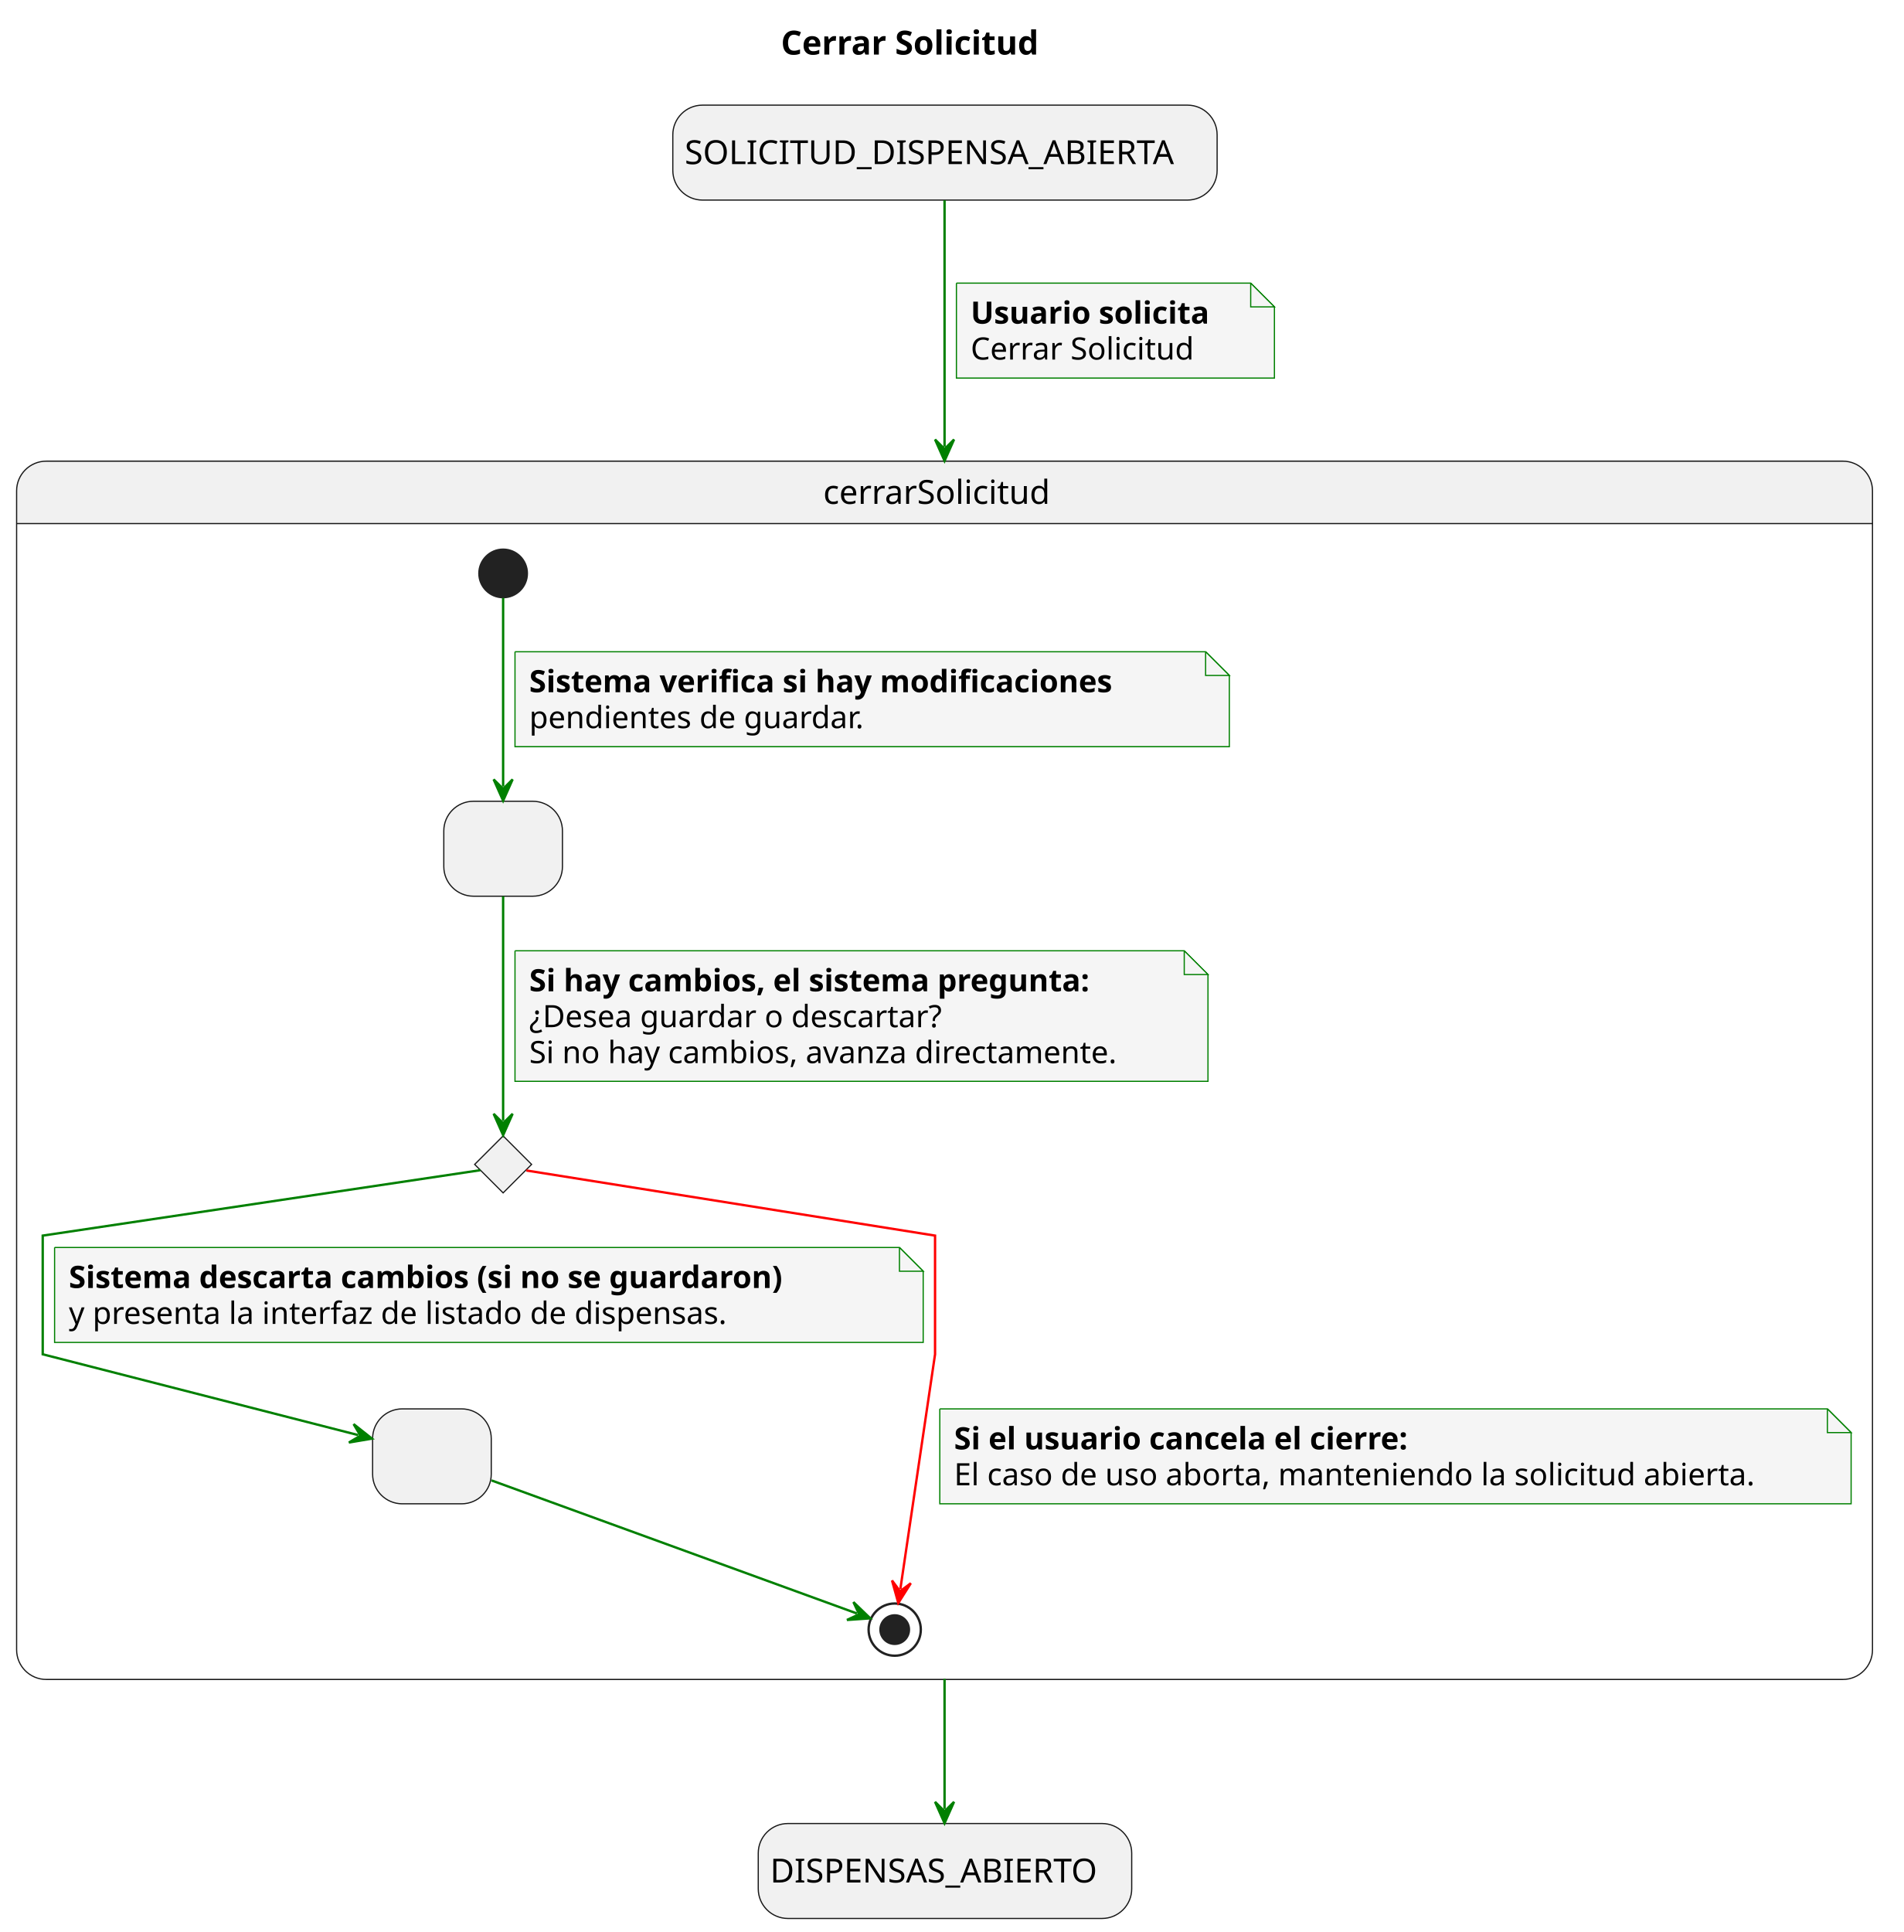
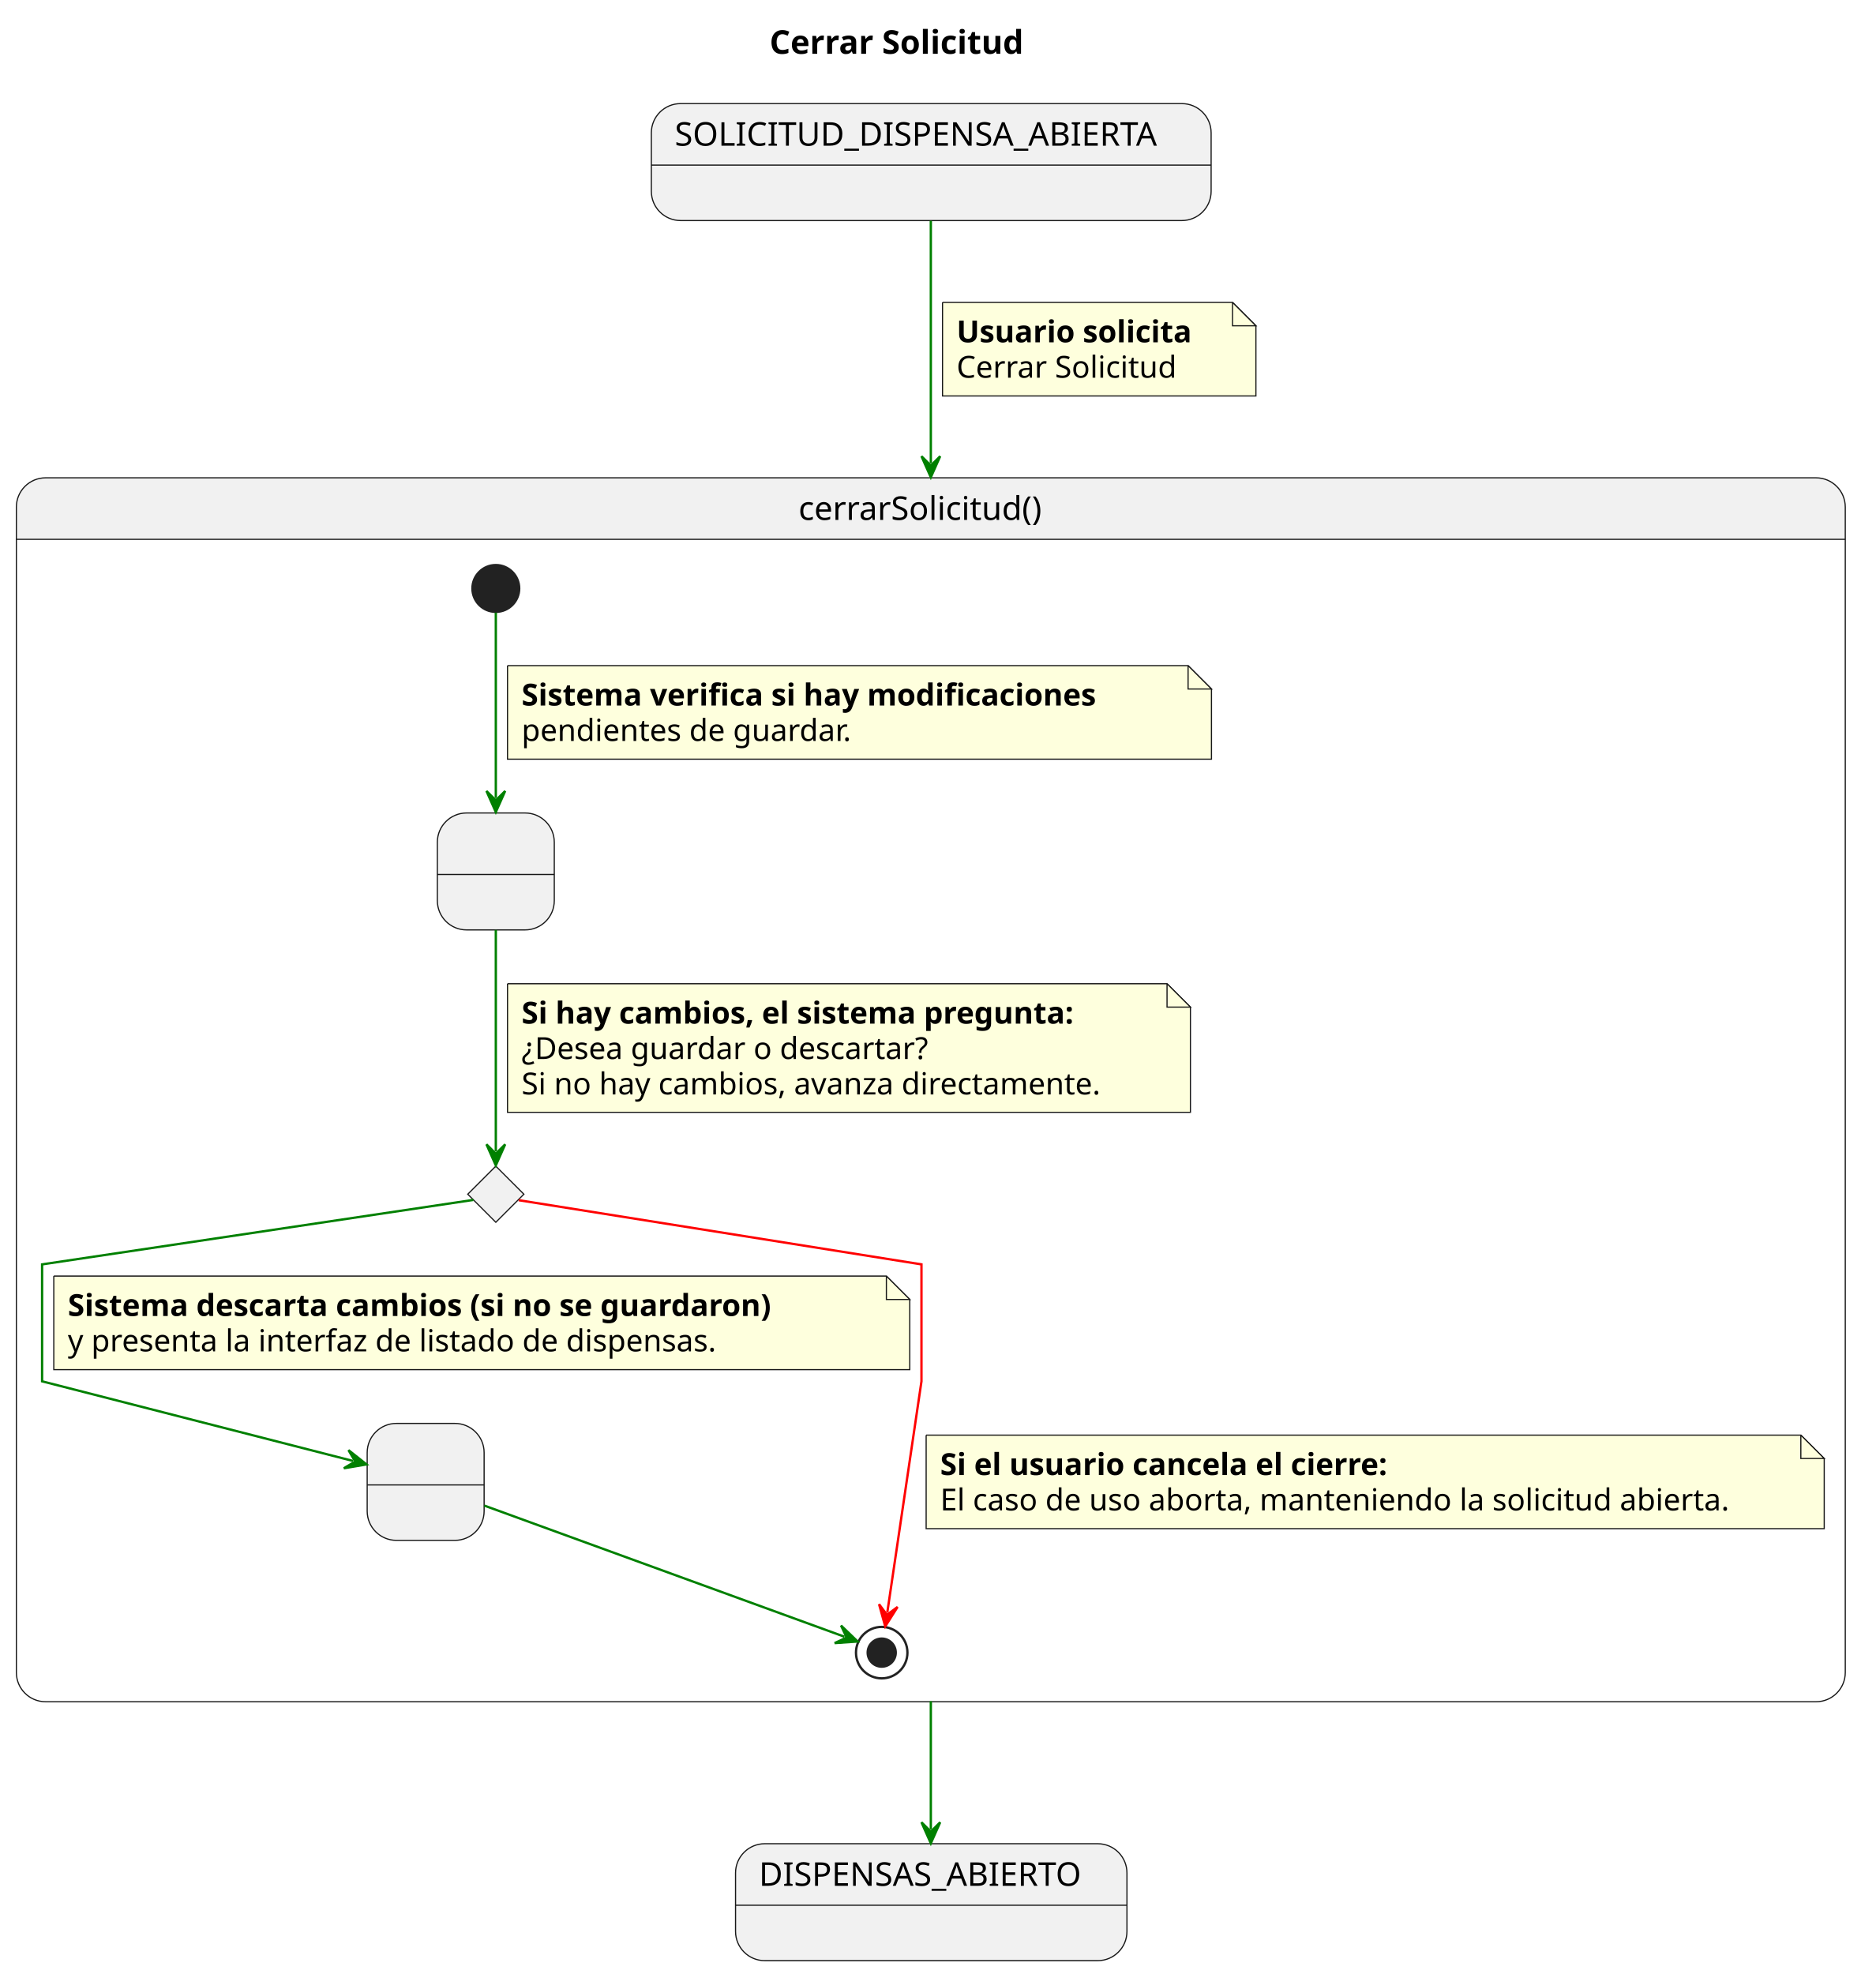
- <svg xmlns="http://www.w3.org/2000/svg" contentStyleType="text/css" data-diagram-type="STATE" height="814px" preserveAspectRatio="none" style="width:802px;height:814px;background:#FFFFFF;" version="1.1" viewBox="0 0 802 814" width="802px" zoomAndPan="magnify">
+ <svg xmlns="http://www.w3.org/2000/svg" contentStyleType="text/css" data-diagram-type="STATE" height="844px" preserveAspectRatio="none" style="width:802px;height:844px;background:#FFFFFF;" version="1.1" viewBox="0 0 802 844" width="802px" zoomAndPan="magnify">
  <defs />
  <g>
    <g class="title" data-source-line="1">
      <text fill="#000000" font-family="sans-serif" font-size="14" font-weight="bold" lengthAdjust="spacing" textLength="123.881" x="329.06" y="22.995">Cerrar Solicitud</text>
    </g>
-     <rect fill="#F1F1F1" height="40" rx="12.5" ry="12.5" style="stroke:#181818;stroke-width:0.5;" width="229.352" x="283.5" y="44.297" />
-     <text fill="#000000" font-family="sans-serif" font-size="14" lengthAdjust="spacing" textLength="219.352" x="288.5" y="69.144">SOLICITUD_DISPENSA_ABIERTA</text>
-     <rect fill="#F1F1F1" height="40" rx="12.5" ry="12.5" style="stroke:#181818;stroke-width:0.5;" width="157.362" x="319.5" y="768.297" />
-     <text fill="#000000" font-family="sans-serif" font-size="14" lengthAdjust="spacing" textLength="147.362" x="324.5" y="793.144">DISPENSAS_ABIERTO</text>
-     <path d="M19.5,194.297 L776.5,194.297 A12.5,12.5 0 0 1 789,206.797 L789,220.594 L7,220.594 L7,206.797 A12.5,12.5 0 0 1 19.5,194.297" fill="#F1F1F1" />
-     <rect fill="none" height="513.297" rx="12.5" ry="12.5" style="stroke:#181818;stroke-width:0.5;" width="782" x="7" y="194.297" />
-     <line style="stroke:#181818;stroke-width:0.5;" x1="7" x2="789" y1="220.594" y2="220.594" />
-     <text fill="#000000" font-family="sans-serif" font-size="14" lengthAdjust="spacing" textLength="102.225" x="346.888" y="212.292">cerrarSolicitud</text>
-     <rect fill="#F1F1F1" height="40" rx="12.5" ry="12.5" style="stroke:#181818;stroke-width:0.5;" width="50" x="187" y="337.594" />
-     <text fill="#000000" font-family="sans-serif" font-size="14" lengthAdjust="spacing" textLength="4.45" x="209.775" y="362.44"> </text>
+     <g id="startState">
+       <rect fill="#F1F1F1" height="50" rx="12.5" ry="12.5" style="stroke:#181818;stroke-width:0.5;" width="239.352" x="278.5" y="44.297" />
+       <line style="stroke:#181818;stroke-width:0.5;" x1="278.5" x2="517.852" y1="70.594" y2="70.594" />
+       <text fill="#000000" font-family="sans-serif" font-size="14" lengthAdjust="spacing" textLength="219.352" x="288.5" y="62.292">SOLICITUD_DISPENSA_ABIERTA</text>
+     </g>
+     <g id="endState">
+       <rect fill="#F1F1F1" height="50" rx="12.5" ry="12.5" style="stroke:#181818;stroke-width:0.5;" width="167.362" x="314.5" y="788.297" />
+       <line style="stroke:#181818;stroke-width:0.5;" x1="314.5" x2="481.862" y1="814.594" y2="814.594" />
+       <text fill="#000000" font-family="sans-serif" font-size="14" lengthAdjust="spacing" textLength="147.362" x="324.5" y="806.292">DISPENSAS_ABIERTO</text>
+     </g>
+     <path d="M19.5,204.297 L776.5,204.297 A12.5,12.5 0 0 1 789,216.797 L789,230.594 L7,230.594 L7,216.797 A12.5,12.5 0 0 1 19.5,204.297" fill="#F1F1F1" />
+     <rect fill="none" height="523.297" rx="12.5" ry="12.5" style="stroke:#181818;stroke-width:0.5;" width="782" x="7" y="204.297" />
+     <line style="stroke:#181818;stroke-width:0.5;" x1="7" x2="789" y1="230.594" y2="230.594" />
+     <text fill="#000000" font-family="sans-serif" font-size="14" lengthAdjust="spacing" textLength="113.148" x="341.426" y="222.292">cerrarSolicitud()</text>
+     <g id="cerrarSolicitud.VerificarCambios">
+       <rect fill="#F1F1F1" height="50" rx="12.5" ry="12.5" style="stroke:#181818;stroke-width:0.5;" width="50" x="187" y="347.594" />
+       <line style="stroke:#181818;stroke-width:0.5;" x1="187" x2="237" y1="373.891" y2="373.891" />
+       <text fill="#000000" font-family="sans-serif" font-size="14" lengthAdjust="spacing" textLength="4.45" x="209.775" y="365.589"> </text>
+     </g>
    <g class="entity" data-entity="DecisionUsuario" data-uid="ent0006" id="entity_DecisionUsuario">
-       <polygon fill="#F1F1F1" points="212,478.594,224,490.594,212,502.594,200,490.594,212,478.594" style="stroke:#181818;stroke-width:0.5;" />
+       <polygon fill="#F1F1F1" points="212,498.594,224,510.594,212,522.594,200,510.594,212,498.594" style="stroke:#181818;stroke-width:0.5;" />
    </g>
-     <rect fill="#F1F1F1" height="40" rx="12.5" ry="12.5" style="stroke:#181818;stroke-width:0.5;" width="50" x="157" y="593.594" />
-     <text fill="#000000" font-family="sans-serif" font-size="14" lengthAdjust="spacing" textLength="4.45" x="179.775" y="618.44"> </text>
-     <ellipse cx="212" cy="241.594" fill="#222222" rx="10" ry="10" style="stroke:#222222;stroke-width:1;" />
-     <ellipse cx="377" cy="686.594" fill="none" rx="11" ry="11" style="stroke:#222222;stroke-width:1;" />
-     <ellipse cx="377" cy="686.594" fill="#222222" rx="6" ry="6" style="stroke:#222222;stroke-width:1;" />
-     <g class="link" data-entity-1=".start.cerrarSolicitud" data-entity-2="VerificarCambios" data-source-line="26" data-uid="lnk4" id="link_.start.cerrarSolicitud_VerificarCambios">
-       <path d="M212,251.924 C212,270.534 212,306.614 212,331.374" fill="none" id="*start*cerrarSolicitud-to-VerificarCambios" style="stroke:#008000;stroke-width:1;" />
-       <polygon fill="#008000" points="212,337.374,216,328.374,212,332.374,208,328.374,212,337.374" style="stroke:#008000;stroke-width:1;" />
-       <path d="M217,274.594 L217,314.594 L518,314.594 L518,284.594 L508,274.594 L217,274.594" fill="#F5F5F5" style="stroke:#008000;stroke-width:0.5;" />
-       <path d="M508,274.594 L508,284.594 L518,284.594 L508,274.594" fill="#F5F5F5" style="stroke:#008000;stroke-width:0.5;" />
-       <text fill="#000000" font-family="sans-serif" font-size="13" font-weight="bold" lengthAdjust="spacing" textLength="280.185" x="223" y="291.661">Sistema verifica si hay modificaciones</text>
-       <text fill="#000000" font-family="sans-serif" font-size="13" lengthAdjust="spacing" textLength="152.471" x="223" y="306.793">pendientes de guardar.</text>
+     <g id="cerrarSolicitud.MostrarListado">
+       <rect fill="#F1F1F1" height="50" rx="12.5" ry="12.5" style="stroke:#181818;stroke-width:0.5;" width="50" x="157" y="608.594" />
+       <line style="stroke:#181818;stroke-width:0.5;" x1="157" x2="207" y1="634.891" y2="634.891" />
+       <text fill="#000000" font-family="sans-serif" font-size="14" lengthAdjust="spacing" textLength="4.45" x="179.775" y="626.589"> </text>
    </g>
-     <g class="link" data-entity-1="VerificarCambios" data-entity-2="DecisionUsuario" data-source-line="33" data-uid="lnk5" id="link_VerificarCambios_DecisionUsuario">
-       <path d="M212,377.644 C212,405.314 212,449.784 212,472.264" fill="none" id="VerificarCambios-to-DecisionUsuario" style="stroke:#008000;stroke-width:1;" />
-       <polygon fill="#008000" points="212,478.264,216,469.264,212,473.264,208,469.264,212,478.264" style="stroke:#008000;stroke-width:1;" />
-       <path d="M217,400.594 L217,455.594 L509,455.594 L509,410.594 L499,400.594 L217,400.594" fill="#F5F5F5" style="stroke:#008000;stroke-width:0.5;" />
-       <path d="M499,400.594 L499,410.594 L509,410.594 L499,400.594" fill="#F5F5F5" style="stroke:#008000;stroke-width:0.5;" />
-       <text fill="#000000" font-family="sans-serif" font-size="13" font-weight="bold" lengthAdjust="spacing" textLength="271.432" x="223" y="417.661">Si hay cambios, el sistema pregunta:</text>
-       <text fill="#000000" font-family="sans-serif" font-size="13" lengthAdjust="spacing" textLength="188.151" x="223" y="432.793">¿Desea guardar o descartar?</text>
-       <text fill="#000000" font-family="sans-serif" font-size="13" lengthAdjust="spacing" textLength="269.318" x="223" y="447.926">Si no hay cambios, avanza directamente.</text>
+     <ellipse cx="212" cy="251.594" fill="#222222" rx="10" ry="10" style="stroke:#222222;stroke-width:1;" />
+     <ellipse cx="377" cy="706.594" fill="none" rx="11" ry="11" style="stroke:#222222;stroke-width:1;" />
+     <ellipse cx="377" cy="706.594" fill="#222222" rx="6" ry="6" style="stroke:#222222;stroke-width:1;" />
+     <g class="link" data-entity-1=".start.cerrarSolicitud" data-entity-2="VerificarCambios" data-source-line="19" data-uid="lnk4" id="link_.start.cerrarSolicitud_VerificarCambios">
+       <path d="M212,261.934 C212,280.124 212,314.834 212,341.204" fill="none" id="*start*cerrarSolicitud-to-VerificarCambios" style="stroke:#008000;stroke-width:1;" />
+       <polygon fill="#008000" points="212,347.204,216,338.204,212,342.204,208,338.204,212,347.204" style="stroke:#008000;stroke-width:1;" />
+       <path d="M217,284.594 L217,324.594 L518,324.594 L518,294.594 L508,284.594 L217,284.594" fill="#FEFFDD" style="stroke:#181818;stroke-width:0.5;" />
+       <path d="M508,284.594 L508,294.594 L518,294.594 L508,284.594" fill="#FEFFDD" style="stroke:#181818;stroke-width:0.5;" />
+       <text fill="#000000" font-family="sans-serif" font-size="13" font-weight="bold" lengthAdjust="spacing" textLength="280.185" x="223" y="301.661">Sistema verifica si hay modificaciones</text>
+       <text fill="#000000" font-family="sans-serif" font-size="13" lengthAdjust="spacing" textLength="152.471" x="223" y="316.793">pendientes de guardar.</text>
    </g>
-     <g class="link" data-entity-1="DecisionUsuario" data-entity-2=".end.cerrarSolicitud" data-source-line="41" data-uid="lnk7" id="link_DecisionUsuario_.end.cerrarSolicitud">
-       <path d="M221.79,493.154 C259.59,499.174 394,520.594 394,520.594 C394,520.594 394,570.594 394,570.594 C394,570.594 383.548,641.308 379.387,669.448" fill="none" id="DecisionUsuario-to-*end*cerrarSolicitud" style="stroke:#FF0000;stroke-width:1;" />
-       <polygon fill="#FF0000" points="378.51,675.384,383.783,667.066,379.241,670.438,375.869,665.895,378.51,675.384" style="stroke:#FF0000;stroke-width:1;" />
-       <path d="M396,593.594 L396,633.594 L780,633.594 L780,603.594 L770,593.594 L396,593.594" fill="#F5F5F5" style="stroke:#008000;stroke-width:0.5;" />
-       <path d="M770,593.594 L770,603.594 L780,603.594 L770,593.594" fill="#F5F5F5" style="stroke:#008000;stroke-width:0.5;" />
-       <text fill="#000000" font-family="sans-serif" font-size="13" font-weight="bold" lengthAdjust="spacing" textLength="221.114" x="402" y="610.661">Si el usuario cancela el cierre:</text>
-       <text fill="#000000" font-family="sans-serif" font-size="13" lengthAdjust="spacing" textLength="363.156" x="402" y="625.793">El caso de uso aborta, manteniendo la solicitud abierta.</text>
+     <g class="link" data-entity-1="VerificarCambios" data-entity-2="DecisionUsuario" data-source-line="26" data-uid="lnk5" id="link_VerificarCambios_DecisionUsuario">
+       <path d="M212,397.594 C212,427.184 212,470.244 212,492.274" fill="none" id="VerificarCambios-to-DecisionUsuario" style="stroke:#008000;stroke-width:1;" />
+       <polygon fill="#008000" points="212,498.274,216,489.274,212,493.274,208,489.274,212,498.274" style="stroke:#008000;stroke-width:1;" />
+       <path d="M217,420.594 L217,475.594 L509,475.594 L509,430.594 L499,420.594 L217,420.594" fill="#FEFFDD" style="stroke:#181818;stroke-width:0.5;" />
+       <path d="M499,420.594 L499,430.594 L509,430.594 L499,420.594" fill="#FEFFDD" style="stroke:#181818;stroke-width:0.5;" />
+       <text fill="#000000" font-family="sans-serif" font-size="13" font-weight="bold" lengthAdjust="spacing" textLength="271.432" x="223" y="437.661">Si hay cambios, el sistema pregunta:</text>
+       <text fill="#000000" font-family="sans-serif" font-size="13" lengthAdjust="spacing" textLength="188.151" x="223" y="452.793">¿Desea guardar o descartar?</text>
+       <text fill="#000000" font-family="sans-serif" font-size="13" lengthAdjust="spacing" textLength="269.318" x="223" y="467.926">Si no hay cambios, avanza directamente.</text>
    </g>
-     <g class="link" data-entity-1="DecisionUsuario" data-entity-2="MostrarListado" data-source-line="48" data-uid="lnk8" id="link_DecisionUsuario_MostrarListado">
-       <path d="M202.38,493.034 C163.23,498.884 18,520.594 18,520.594 C18,520.594 18,570.594 18,570.594 C18,570.594 104.918,592.855 150.918,604.635" fill="none" id="DecisionUsuario-to-MostrarListado" style="stroke:#008000;stroke-width:1;" />
-       <polygon fill="#008000" points="156.73,606.124,149.004,600.016,151.886,604.883,147.019,607.766,156.73,606.124" style="stroke:#008000;stroke-width:1;" />
-       <path d="M23,525.594 L23,565.594 L389,565.594 L389,535.594 L379,525.594 L23,525.594" fill="#F5F5F5" style="stroke:#008000;stroke-width:0.5;" />
-       <path d="M379,525.594 L379,535.594 L389,535.594 L379,525.594" fill="#F5F5F5" style="stroke:#008000;stroke-width:0.5;" />
-       <text fill="#000000" font-family="sans-serif" font-size="13" font-weight="bold" lengthAdjust="spacing" textLength="345.49" x="29" y="542.661">Sistema descarta cambios (si no se guardaron)</text>
-       <text fill="#000000" font-family="sans-serif" font-size="13" lengthAdjust="spacing" textLength="300.06" x="29" y="557.793">y presenta la interfaz de listado de dispensas.</text>
+     <g class="link" data-entity-1="DecisionUsuario" data-entity-2=".end.cerrarSolicitud" data-source-line="34" data-uid="lnk7" id="link_DecisionUsuario_.end.cerrarSolicitud">
+       <path d="M221.79,513.154 C259.59,519.174 394,540.594 394,540.594 C394,540.594 394,590.594 394,590.594 C394,590.594 383.548,661.308 379.387,689.448" fill="none" id="DecisionUsuario-to-*end*cerrarSolicitud" style="stroke:#FF0000;stroke-width:1;" />
+       <polygon fill="#FF0000" points="378.51,695.384,383.783,687.066,379.241,690.438,375.869,685.895,378.51,695.384" style="stroke:#FF0000;stroke-width:1;" />
+       <path d="M396,613.594 L396,653.594 L780,653.594 L780,623.594 L770,613.594 L396,613.594" fill="#FEFFDD" style="stroke:#181818;stroke-width:0.5;" />
+       <path d="M770,613.594 L770,623.594 L780,623.594 L770,613.594" fill="#FEFFDD" style="stroke:#181818;stroke-width:0.5;" />
+       <text fill="#000000" font-family="sans-serif" font-size="13" font-weight="bold" lengthAdjust="spacing" textLength="221.114" x="402" y="630.661">Si el usuario cancela el cierre:</text>
+       <text fill="#000000" font-family="sans-serif" font-size="13" lengthAdjust="spacing" textLength="363.156" x="402" y="645.793">El caso de uso aborta, manteniendo la solicitud abierta.</text>
    </g>
-     <g class="link" data-entity-1="MostrarListado" data-entity-2=".end.cerrarSolicitud" data-source-line="56" data-uid="lnk9" id="link_MostrarListado_.end.cerrarSolicitud">
-       <path d="M207.09,623.734 C250.3,639.464 331.312,668.961 361.062,679.791" fill="none" id="MostrarListado-to-*end*cerrarSolicitud" style="stroke:#008000;stroke-width:1;" />
-       <polygon fill="#008000" points="366.7,681.844,359.611,675.006,362.002,680.133,356.875,682.524,366.7,681.844" style="stroke:#008000;stroke-width:1;" />
+     <g class="link" data-entity-1="DecisionUsuario" data-entity-2="MostrarListado" data-source-line="41" data-uid="lnk8" id="link_DecisionUsuario_MostrarListado">
+       <path d="M202.38,513.034 C163.23,518.884 18,540.594 18,540.594 C18,540.594 18,590.594 18,590.594 C18,590.594 104.918,612.855 150.918,624.635" fill="none" id="DecisionUsuario-to-MostrarListado" style="stroke:#008000;stroke-width:1;" />
+       <polygon fill="#008000" points="156.73,626.124,149.004,620.016,151.886,624.883,147.019,627.766,156.73,626.124" style="stroke:#008000;stroke-width:1;" />
+       <path d="M23,545.594 L23,585.594 L389,585.594 L389,555.594 L379,545.594 L23,545.594" fill="#FEFFDD" style="stroke:#181818;stroke-width:0.5;" />
+       <path d="M379,545.594 L379,555.594 L389,555.594 L379,545.594" fill="#FEFFDD" style="stroke:#181818;stroke-width:0.5;" />
+       <text fill="#000000" font-family="sans-serif" font-size="13" font-weight="bold" lengthAdjust="spacing" textLength="345.49" x="29" y="562.661">Sistema descarta cambios (si no se guardaron)</text>
+       <text fill="#000000" font-family="sans-serif" font-size="13" lengthAdjust="spacing" textLength="300.06" x="29" y="577.793">y presenta la interfaz de listado de dispensas.</text>
    </g>
-     <g class="link" data-entity-1="startState" data-entity-2="cerrarSolicitud" data-source-line="15" data-uid="lnk2" id="link_startState_cerrarSolicitud">
-       <path d="M398,84.367 C398,107.097 398,141.867 398,188.167" fill="none" id="startState-to-cerrarSolicitud" style="stroke:#008000;stroke-width:1;" />
-       <polygon fill="#008000" points="398,194.167,402,185.167,398,189.167,394,185.167,398,194.167" style="stroke:#008000;stroke-width:1;" />
-       <path d="M403,119.297 L403,159.297 L537,159.297 L537,129.297 L527,119.297 L403,119.297" fill="#F5F5F5" style="stroke:#008000;stroke-width:0.5;" />
-       <path d="M527,119.297 L527,129.297 L537,129.297 L527,119.297" fill="#F5F5F5" style="stroke:#008000;stroke-width:0.5;" />
-       <text fill="#000000" font-family="sans-serif" font-size="13" font-weight="bold" lengthAdjust="spacing" textLength="113.376" x="409" y="136.364">Usuario solicita</text>
-       <text fill="#000000" font-family="sans-serif" font-size="13" lengthAdjust="spacing" textLength="100.985" x="409" y="151.497">Cerrar Solicitud</text>
+     <g class="link" data-entity-1="MostrarListado" data-entity-2=".end.cerrarSolicitud" data-source-line="49" data-uid="lnk9" id="link_MostrarListado_.end.cerrarSolicitud">
+       <path d="M207.09,643.734 C250.3,659.464 331.312,688.961 361.062,699.791" fill="none" id="MostrarListado-to-*end*cerrarSolicitud" style="stroke:#008000;stroke-width:1;" />
+       <polygon fill="#008000" points="366.7,701.844,359.611,695.006,362.002,700.133,356.875,702.524,366.7,701.844" style="stroke:#008000;stroke-width:1;" />
    </g>
-     <g class="link" data-entity-1="cerrarSolicitud" data-entity-2="endState" data-source-line="59" data-uid="lnk10" id="link_cerrarSolicitud_endState">
-       <path d="M398,707.367 C398,732.417 398,747.827 398,762.167" fill="none" id="cerrarSolicitud-to-endState" style="stroke:#008000;stroke-width:1;" />
-       <polygon fill="#008000" points="398,768.167,402,759.167,398,763.167,394,759.167,398,768.167" style="stroke:#008000;stroke-width:1;" />
+     <g class="link" data-entity-1="startState" data-entity-2="cerrarSolicitud" data-source-line="8" data-uid="lnk2" id="link_startState_cerrarSolicitud">
+       <path d="M398,94.377 C398,118.637 398,152.867 398,198.067" fill="none" id="startState-to-cerrarSolicitud" style="stroke:#008000;stroke-width:1;" />
+       <polygon fill="#008000" points="398,204.067,402,195.067,398,199.067,394,195.067,398,204.067" style="stroke:#008000;stroke-width:1;" />
+       <path d="M403,129.297 L403,169.297 L537,169.297 L537,139.297 L527,129.297 L403,129.297" fill="#FEFFDD" style="stroke:#181818;stroke-width:0.5;" />
+       <path d="M527,129.297 L527,139.297 L537,139.297 L527,129.297" fill="#FEFFDD" style="stroke:#181818;stroke-width:0.5;" />
+       <text fill="#000000" font-family="sans-serif" font-size="13" font-weight="bold" lengthAdjust="spacing" textLength="113.376" x="409" y="146.364">Usuario solicita</text>
+       <text fill="#000000" font-family="sans-serif" font-size="13" lengthAdjust="spacing" textLength="100.985" x="409" y="161.497">Cerrar Solicitud</text>
+     </g>
+     <g class="link" data-entity-1="cerrarSolicitud" data-entity-2="endState" data-source-line="52" data-uid="lnk10" id="link_cerrarSolicitud_endState">
+       <path d="M398,727.337 C398,751.767 398,767.007 398,782.137" fill="none" id="cerrarSolicitud-to-endState" style="stroke:#008000;stroke-width:1;" />
+       <polygon fill="#008000" points="398,788.137,402,779.137,398,783.137,394,779.137,398,788.137" style="stroke:#008000;stroke-width:1;" />
    </g>
  </g>
</svg>
